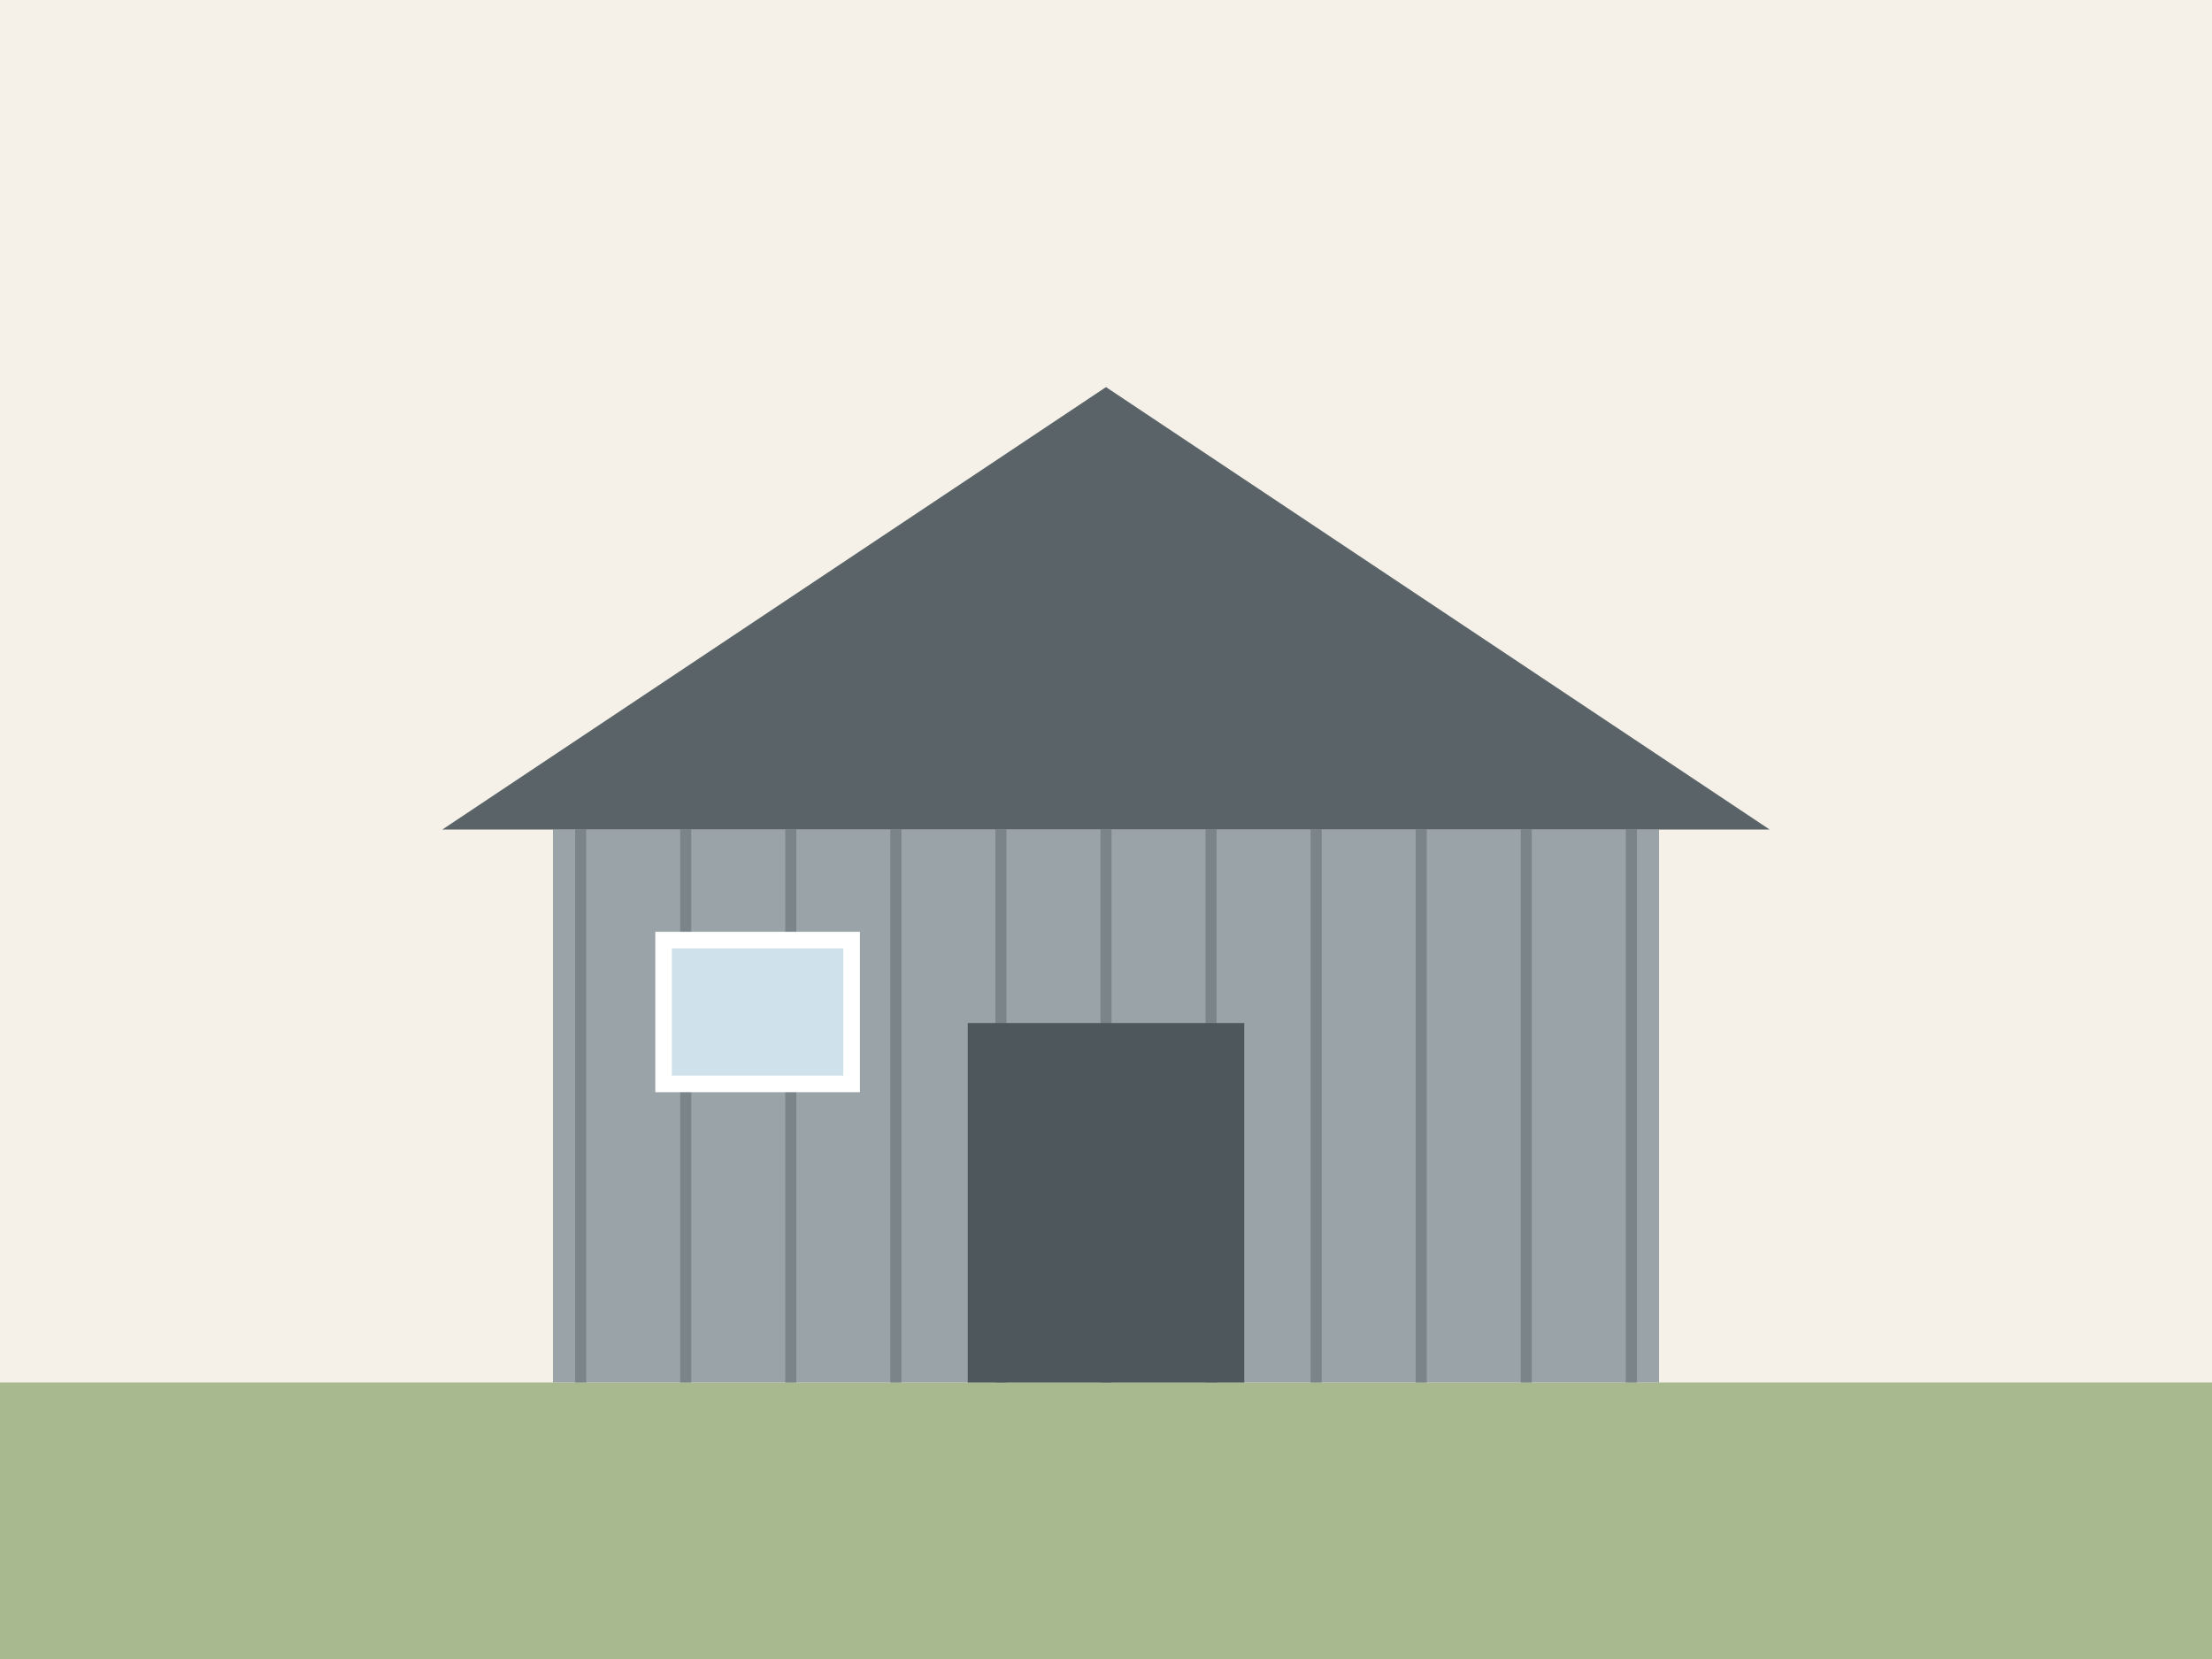
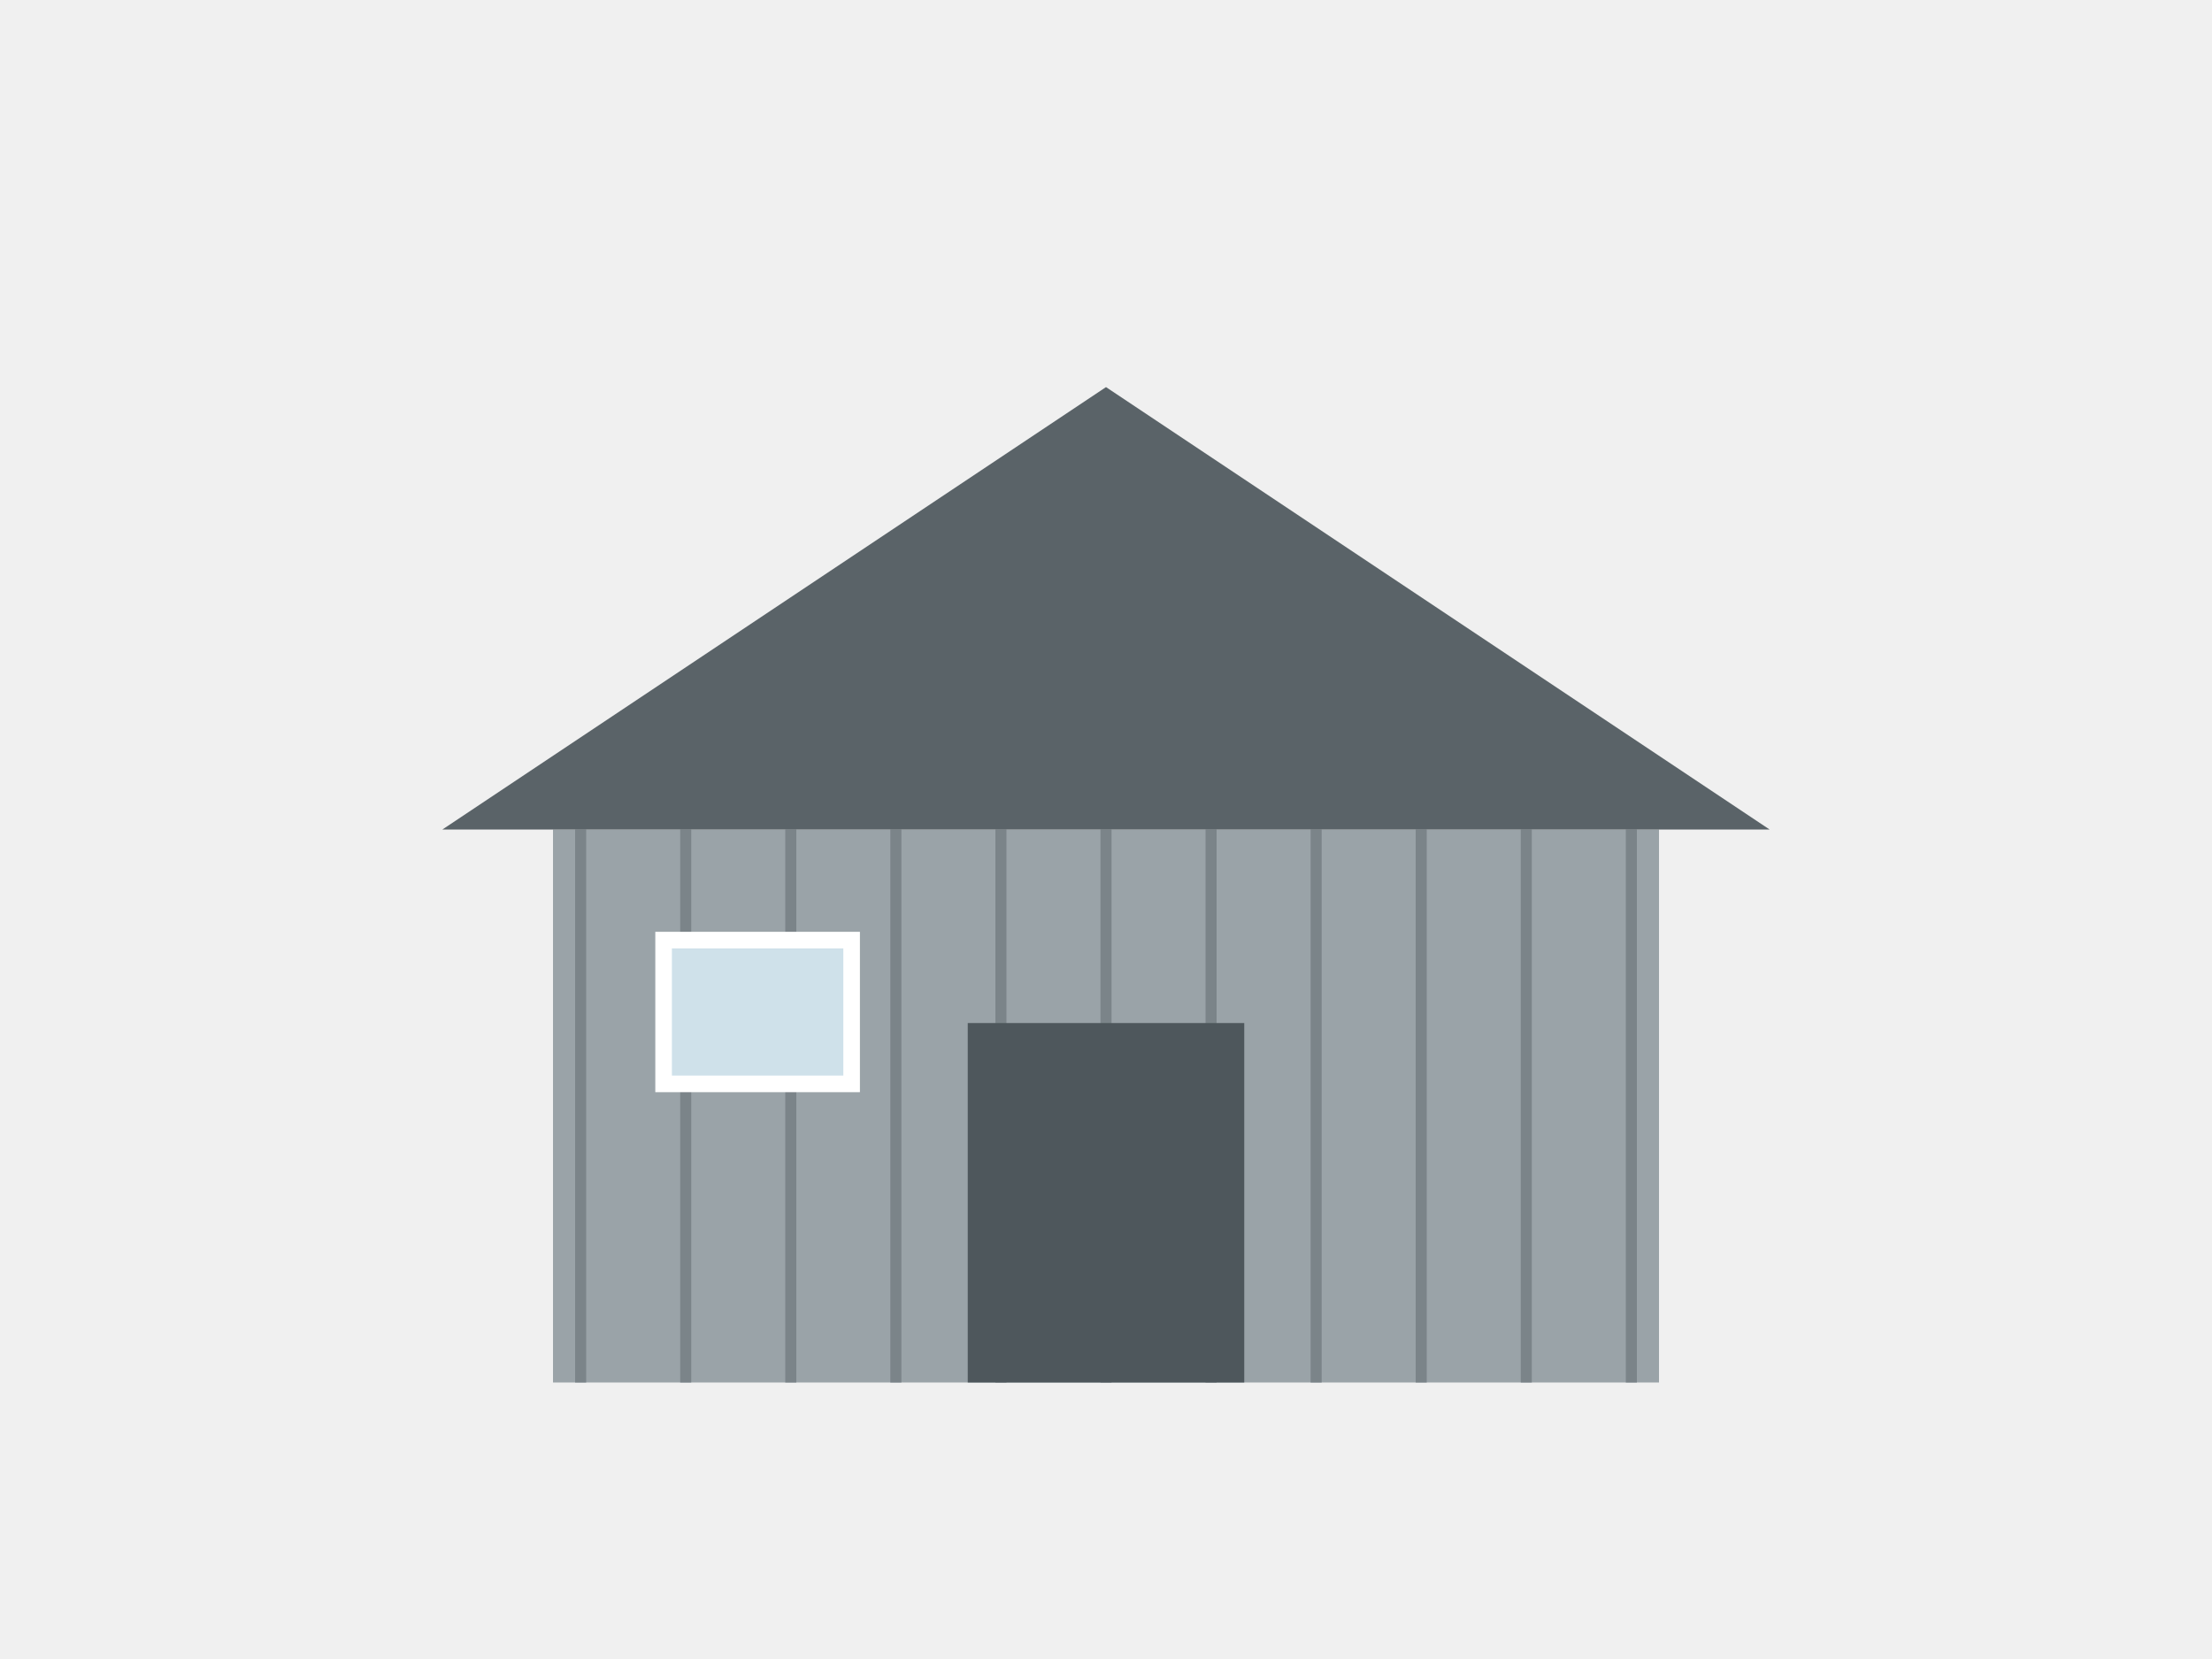
<svg xmlns="http://www.w3.org/2000/svg" viewBox="0 0 400 300" role="img">
-   <rect width="400" height="300" fill="#f5f1e8" />
-   <rect x="0" y="250" width="400" height="50" fill="#a8b88f" />
  <rect x="100" y="150" width="200" height="100" fill="#9aa3a8" />
  <line x1="105" y1="150" x2="105" y2="250" stroke="#7b8489" stroke-width="2" />
  <line x1="124" y1="150" x2="124" y2="250" stroke="#7b8489" stroke-width="2" />
  <line x1="143" y1="150" x2="143" y2="250" stroke="#7b8489" stroke-width="2" />
  <line x1="162" y1="150" x2="162" y2="250" stroke="#7b8489" stroke-width="2" />
  <line x1="181" y1="150" x2="181" y2="250" stroke="#7b8489" stroke-width="2" />
  <line x1="200" y1="150" x2="200" y2="250" stroke="#7b8489" stroke-width="2" />
  <line x1="219" y1="150" x2="219" y2="250" stroke="#7b8489" stroke-width="2" />
  <line x1="238" y1="150" x2="238" y2="250" stroke="#7b8489" stroke-width="2" />
  <line x1="257" y1="150" x2="257" y2="250" stroke="#7b8489" stroke-width="2" />
  <line x1="276" y1="150" x2="276" y2="250" stroke="#7b8489" stroke-width="2" />
  <line x1="295" y1="150" x2="295" y2="250" stroke="#7b8489" stroke-width="2" />
  <path d="M80 150 L200 70 L320 150 Z" fill="#5a6368" />
  <rect x="175" y="185" width="50" height="65" fill="#4e575c" />
  <rect x="120" y="170" width="34" height="26" fill="#cfe1ea" stroke="#fff" stroke-width="3" />
</svg>
